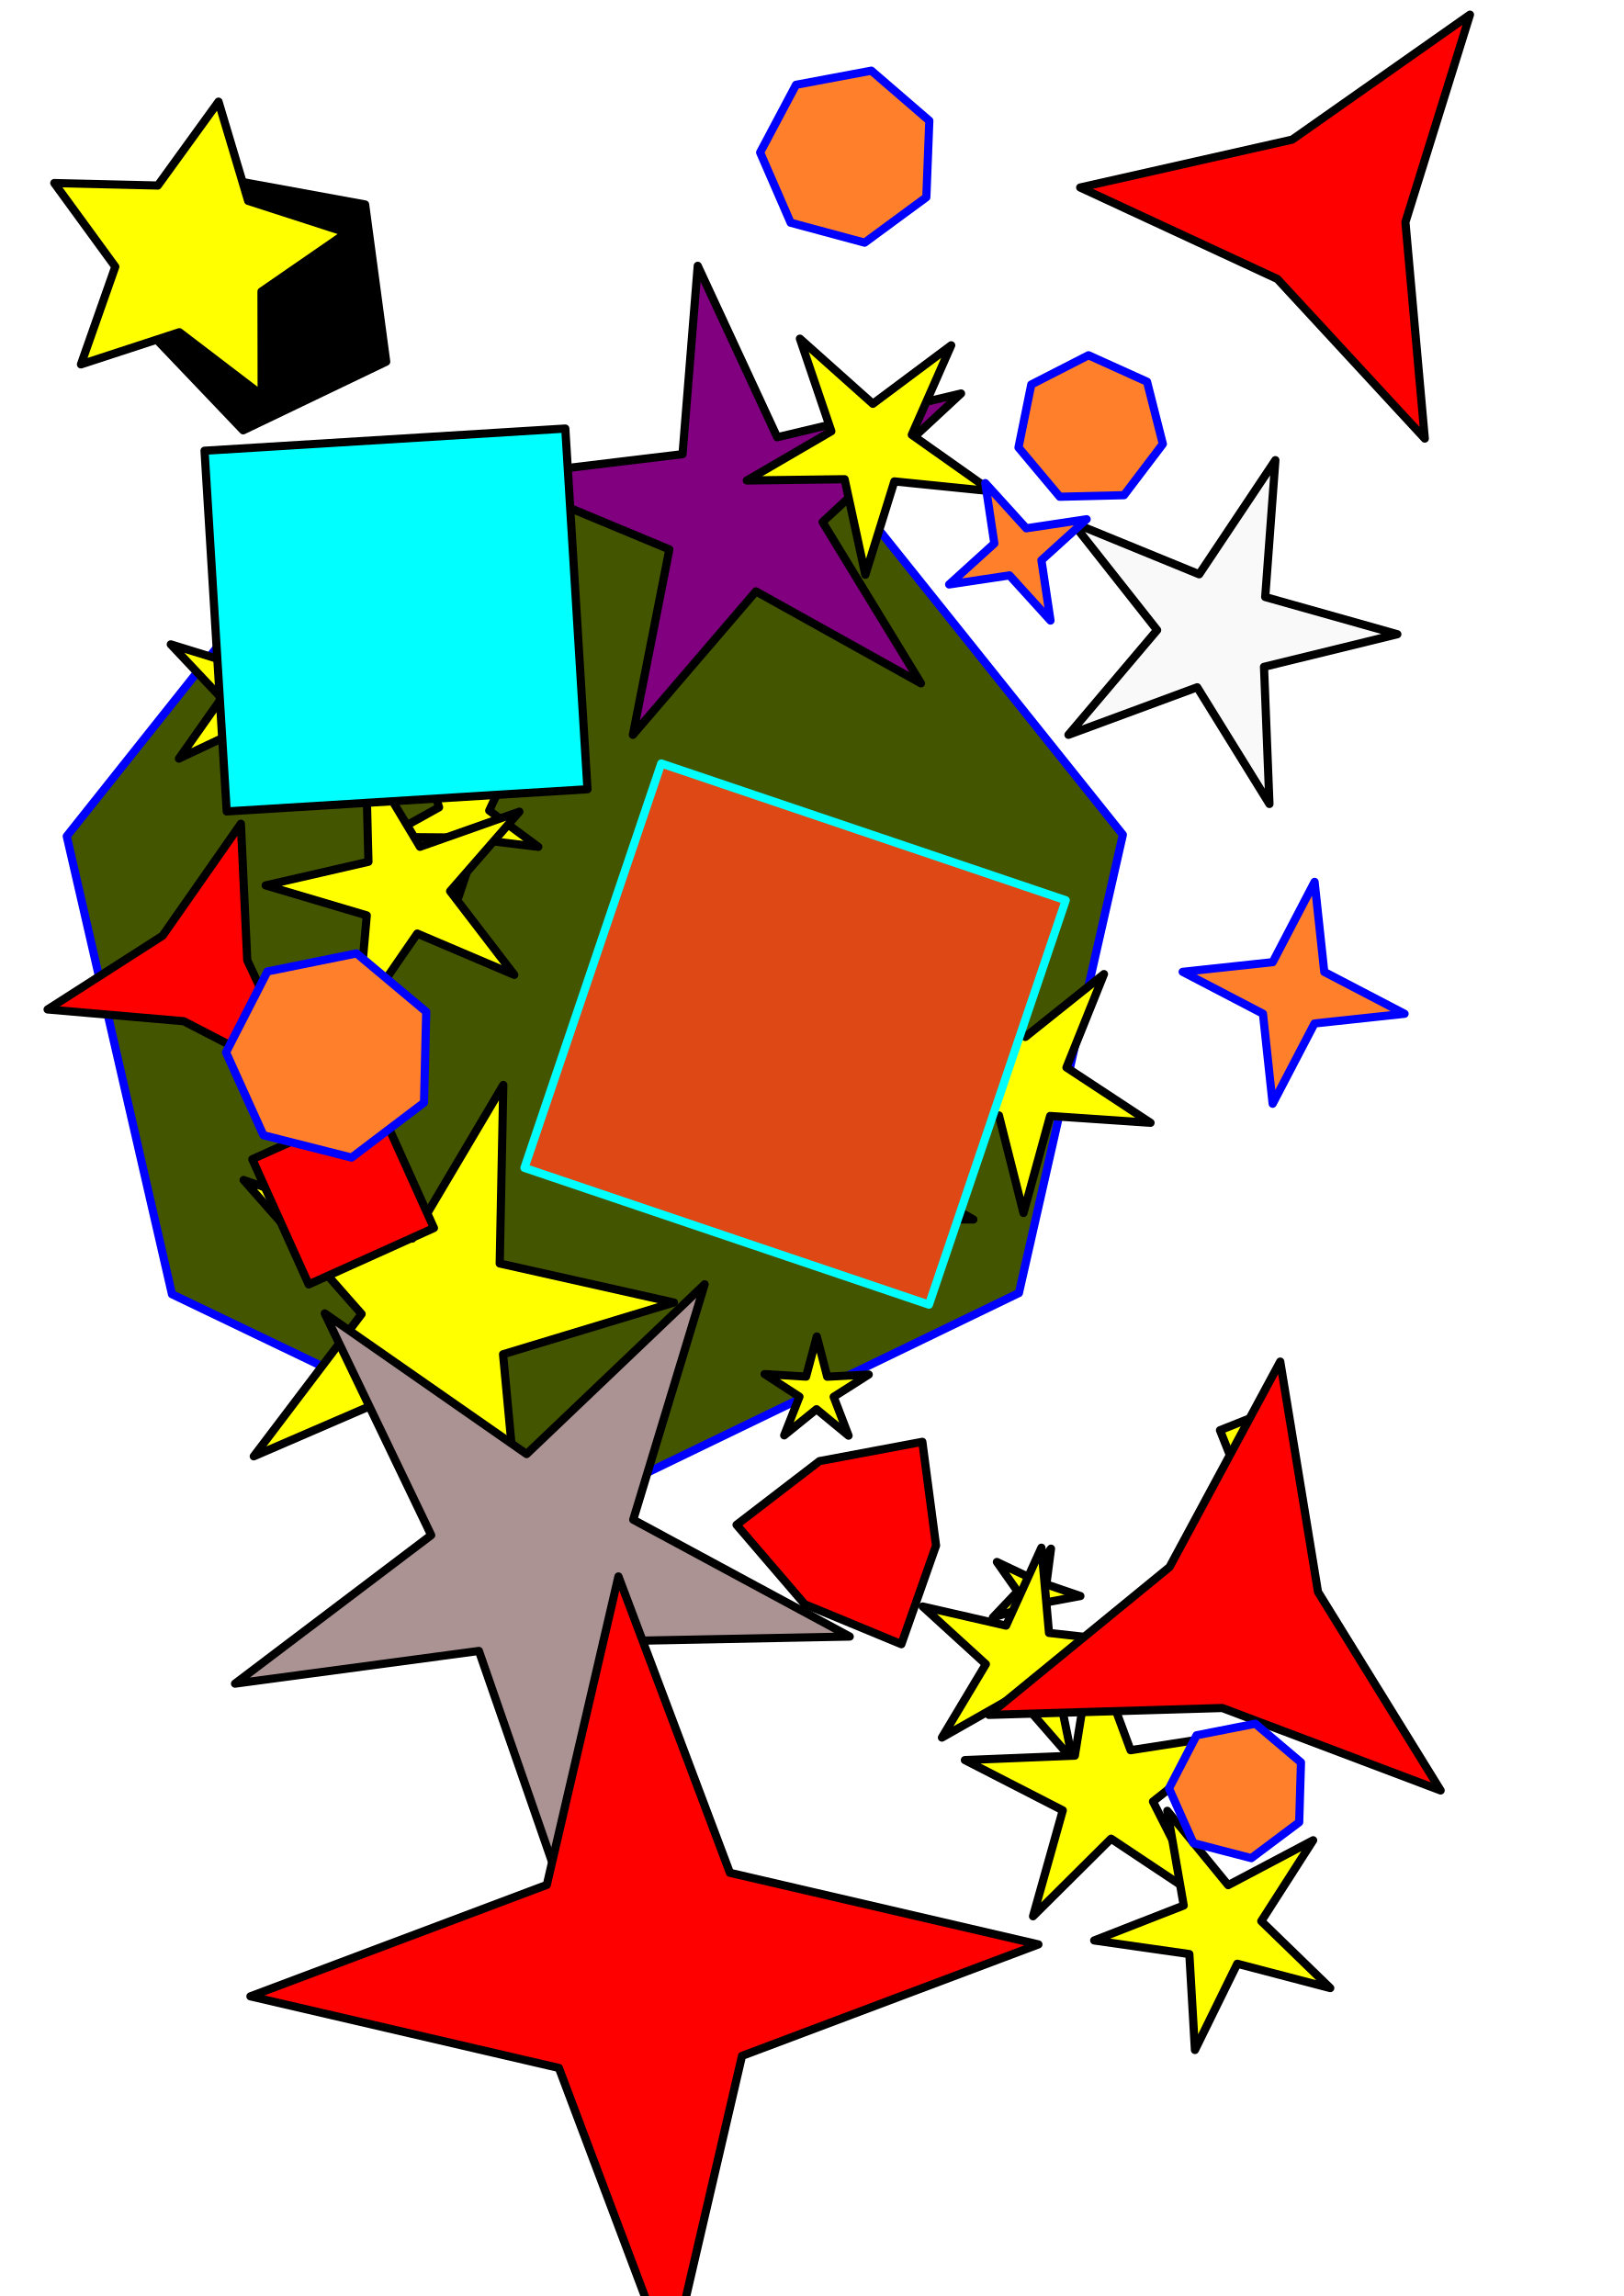
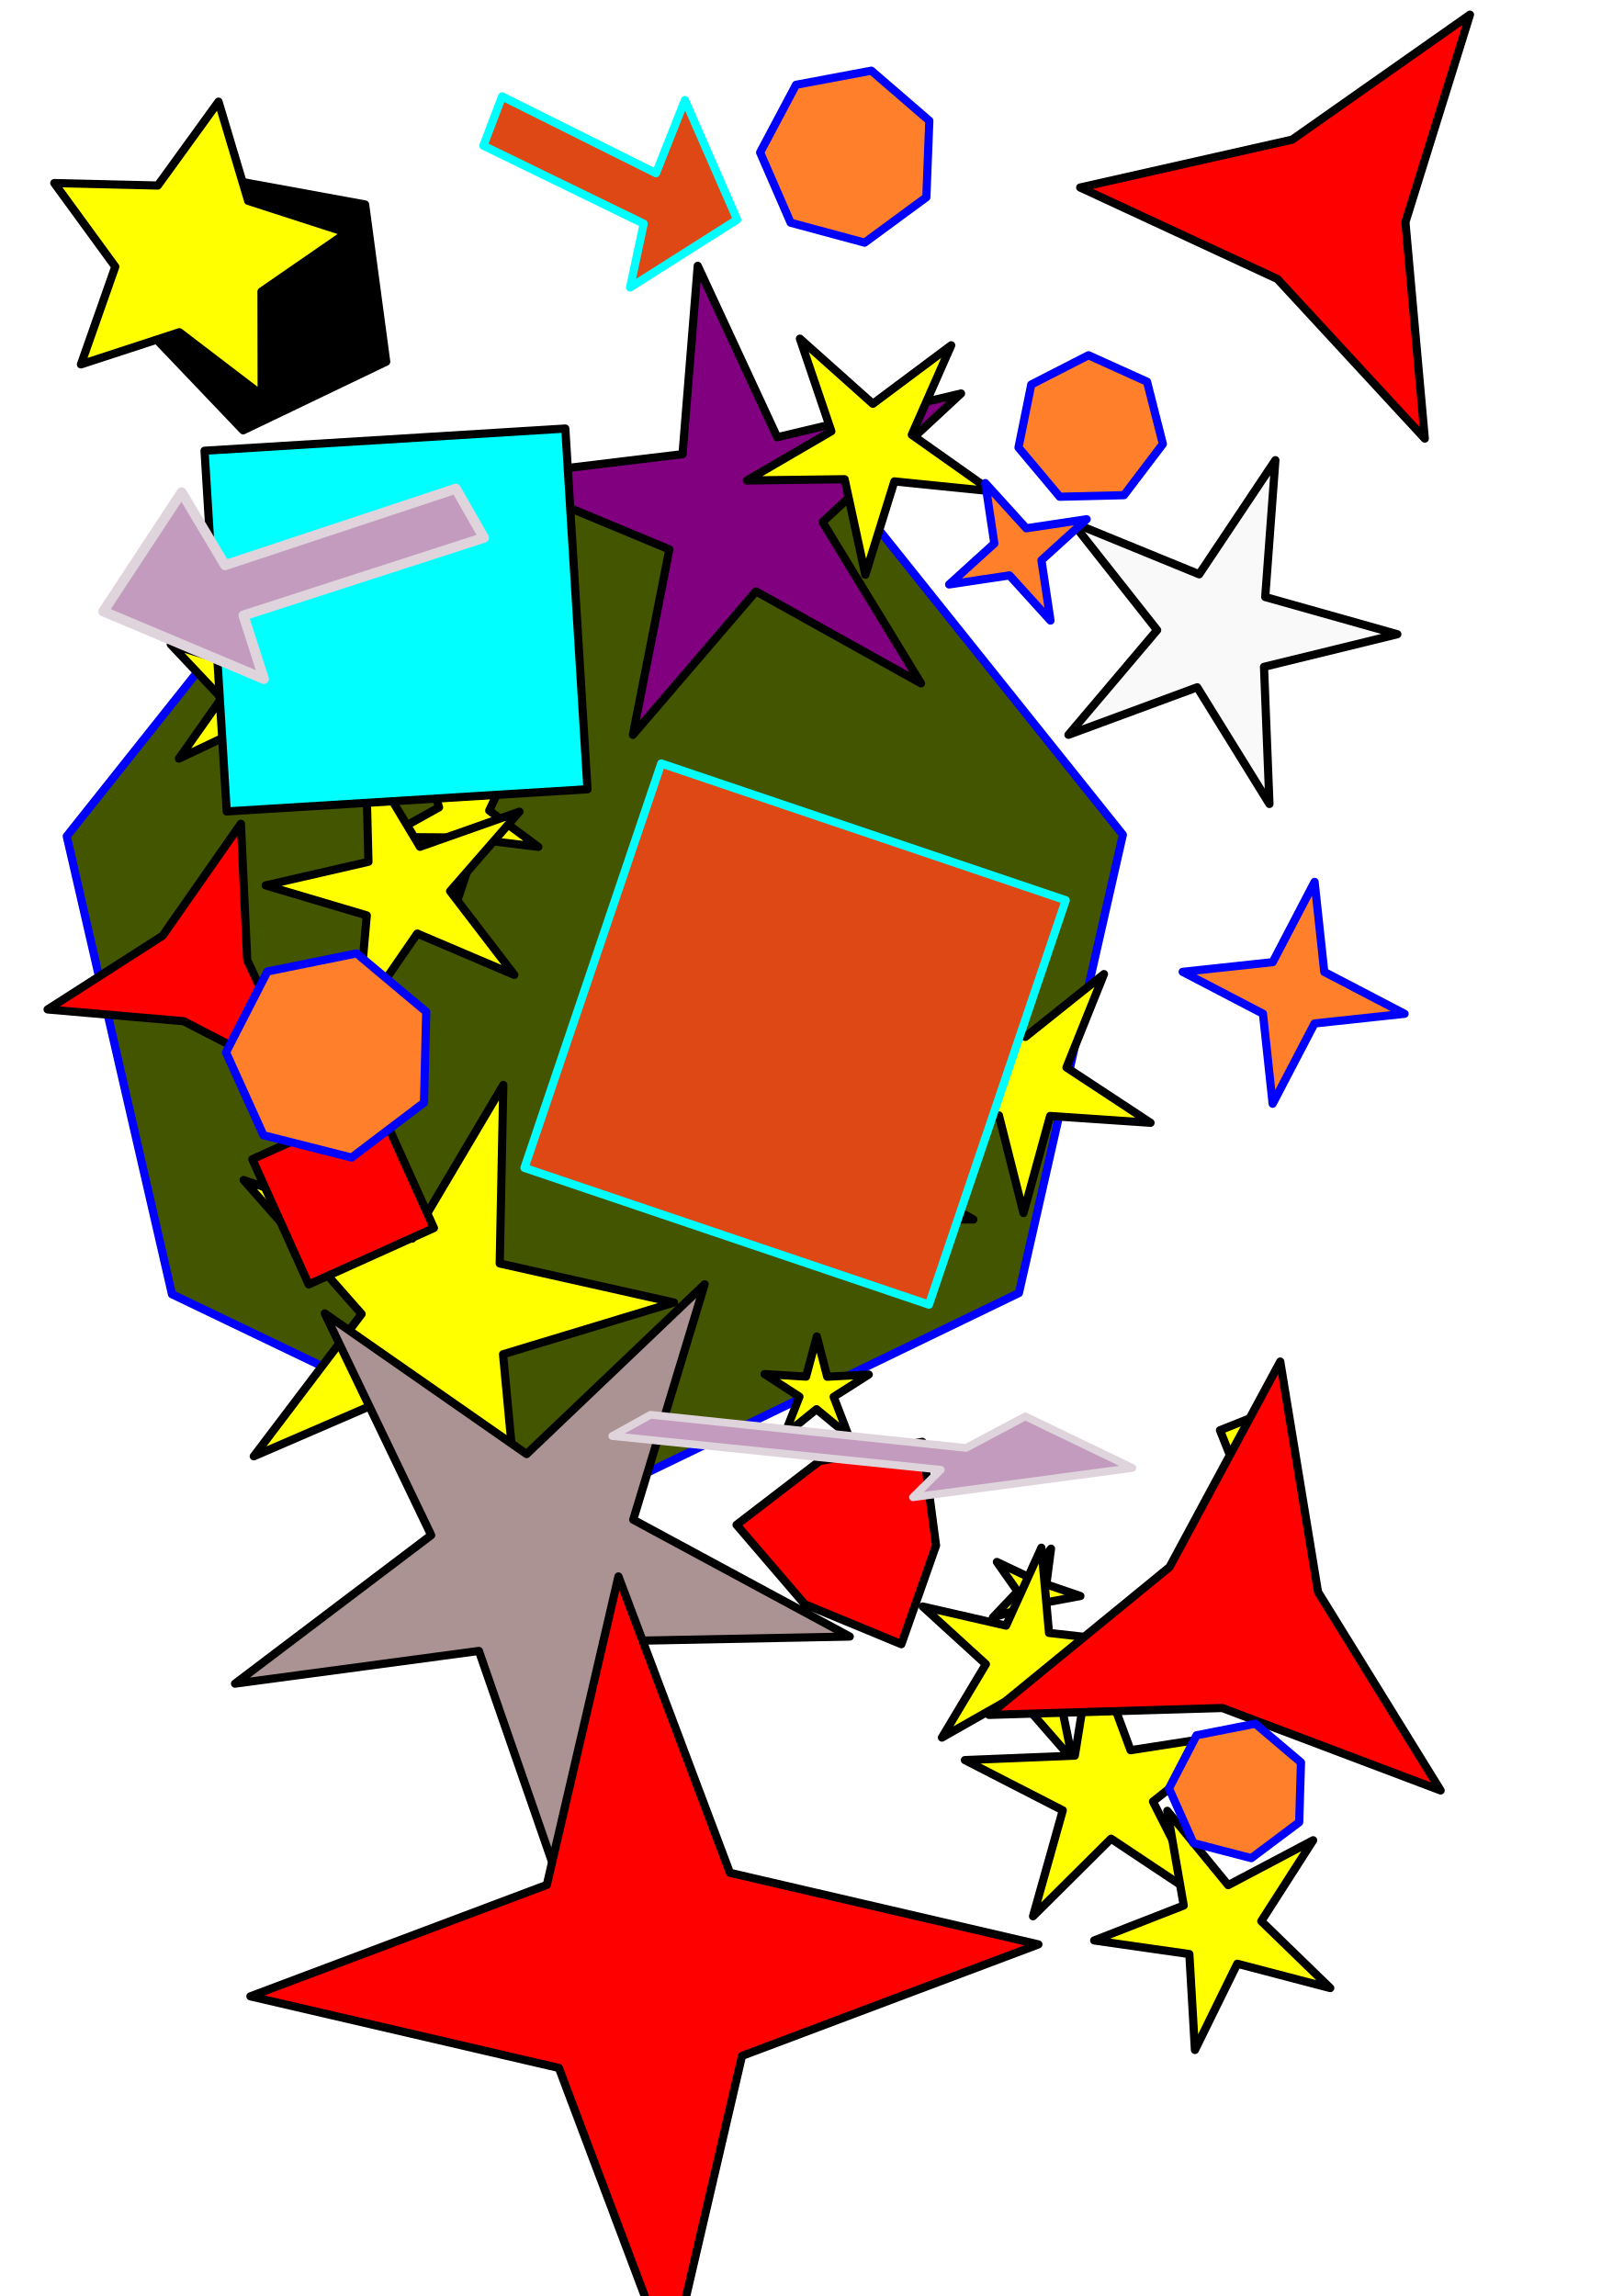
<svg xmlns="http://www.w3.org/2000/svg" width="210mm" height="297mm" viewBox="0 0 210 297" version="1.1" id="svg1">
  <defs id="defs1" />
  <g id="layer1">
    <path style="fill:#445500;stroke:#0000ff;stroke-width:1.058;stroke-linecap:round;stroke-linejoin:round" id="path42" d="M 131.78,167.26 77.049,193.713 22.243,167.415 8.633,108.17 46.466,60.59 107.254,60.504 145.223,107.977 Z" />
    <path style="fill:#000000;stroke:#000000;stroke-width:1.058;stroke-linecap:round;stroke-linejoin:round" id="path1" d="m 49.948,46.786 -9.249,4.439 -9.249,4.439 -7.08,-7.425 -7.08,-7.425 4.874,-9.028 4.874,-9.028 10.092,1.846 10.092,1.846 1.363,10.168 z" />
    <path style="fill:#ffff00;stroke:#000000;stroke-width:1.058;stroke-linecap:round;stroke-linejoin:round" id="path2" d="M 33.844,51.104 23.2,42.976 10.469,47.136 14.911,34.501 7.02,23.679 l 13.389,0.319 7.854,-10.849 3.834,12.833 12.745,4.117 -11.02,7.612 z" />
    <path style="fill:#800080;stroke:#000000;stroke-width:1.058;stroke-linecap:round;stroke-linejoin:round" id="path12" d="M 119.115,88.395 97.765,76.497 81.855,95.052 86.573,71.07 64.01,61.672 88.276,58.748 90.241,34.386 100.521,56.56 124.298,50.901 106.385,67.53 Z" />
    <path style="fill:#ffff00;stroke:#000000;stroke-width:1.058;stroke-linecap:round;stroke-linejoin:round" id="path13" d="m 59.289,116.078 -1.511,-7.75 -7.895,-0.062 6.903,-3.832 -2.381,-7.528 5.777,5.381 6.424,-4.59 -3.333,7.158 6.351,4.691 -7.837,-0.958 z" />
    <path style="fill:#ffff00;stroke:#000000;stroke-width:1.058;stroke-linecap:round;stroke-linejoin:round" id="path14" d="m 125.891,157.75 -3.218,-0.028 -0.668,3.148 -0.967,-3.069 -3.2,0.337 2.62,-1.869 -1.31,-2.939 2.587,1.914 2.391,-2.154 -1.021,3.052 z" />
    <path style="fill:#ffff00;stroke:#000000;stroke-width:1.058;stroke-linecap:round;stroke-linejoin:round" id="path15" d="m 67.221,198.178 -13.198,-18.955 -21.203,9.16 13.949,-18.409 -15.264,-17.335 21.819,7.578 11.77,-19.873 -0.464,23.092 22.538,5.052 -22.106,6.694 z" />
    <path style="fill:#ac9393;stroke:#000000;stroke-width:1.058;stroke-linecap:round;stroke-linejoin:round" id="path16" d="M 109.9,211.697 78.084,212.32 72.362,243.623 61.937,213.558 30.398,217.788 55.77,198.583 42.001,169.894 68.107,188.091 91.136,166.13 81.898,196.581 Z" />
    <path style="fill:#ffff00;stroke:#000000;stroke-width:1.058;stroke-linecap:round;stroke-linejoin:round" id="path17" d="m 135.931,200.329 -0.602,4.615 4.403,1.509 -4.575,0.853 -0.075,4.654 -2.225,-4.088 -4.449,1.367 3.2,-3.38 -2.675,-3.809 4.203,1.999 z" />
    <path style="fill:#ffff00;stroke:#000000;stroke-width:1.058;stroke-linecap:round;stroke-linejoin:round" id="path18" d="m 142.782,126.002 -4.85,12.079 10.872,7.157 -12.986,-0.88 -3.447,12.551 -3.177,-12.623 -13.002,0.6 11.023,-6.922 -4.589,-12.181 9.989,8.345 z" />
    <path style="fill:#f9f9f9;stroke:#000000;stroke-width:1.058;stroke-linecap:round;stroke-linejoin:round" id="path19" d="m 138.662,67.566 16.43,6.721 9.858,-14.763 -1.315,17.703 17.087,4.813 -17.243,4.22 0.703,17.738 -9.342,-15.095 -16.653,6.15 11.47,-13.549 z" />
    <path style="fill:#ffff00;stroke:#000000;stroke-width:1.058;stroke-linecap:round;stroke-linejoin:round" id="path20" d="m 96.591,62.154 10.929,-6.368 -4.065,-11.978 9.434,8.426 10.136,-7.567 -5.099,11.576 10.329,7.301 -12.585,-1.272 -3.752,12.08 -2.679,-12.362 z" />
    <path style="fill:#ffff00;stroke:#000000;stroke-width:1.058;stroke-linecap:round;stroke-linejoin:round" id="path21" d="m 37.519,101.696 -5.733,-7.659 -8.647,4.094 5.513,-7.819 -6.565,-6.959 9.14,2.827 4.59,-8.395 0.136,9.566 9.402,1.771 -9.056,3.086 z" />
    <path style="fill:#ffff00;stroke:#000000;stroke-width:1.058;stroke-linecap:round;stroke-linejoin:round" id="path22" d="m 66.516,126.104 -12.55,-5.341 -7.733,11.235 1.202,-13.586 -13.075,-3.882 13.292,-3.055 -0.348,-13.635 7.013,11.698 12.86,-4.544 -8.958,10.285 z" />
    <path style="fill:#ffff00;stroke:#000000;stroke-width:1.058;stroke-linecap:round;stroke-linejoin:round" id="path23" d="m 102.58,149.114 0.54,-5.569 -5.35,-1.638 5.464,-1.207 -0.096,-5.595 2.837,4.823 5.291,-1.82 -3.711,4.188 3.366,4.47 -5.13,-2.235 z" />
    <path style="fill:#ffff00;stroke:#000000;stroke-width:1.058;stroke-linecap:round;stroke-linejoin:round" id="path24" d="m 109.748,185.709 -4.147,-3.42 -4.177,3.383 1.971,-5.001 -4.508,-2.927 5.365,0.329 1.391,-5.192 1.345,5.204 5.368,-0.282 -4.534,2.887 z" />
    <path style="fill:#ffff00;stroke:#000000;stroke-width:1.058;stroke-linecap:round;stroke-linejoin:round" id="path25" d="m 138.717,227.637 -7.273,-8.34 -9.621,5.467 5.684,-9.494 -8.173,-7.46 10.786,2.472 4.57,-10.078 0.982,11.022 10.997,1.232 -10.179,4.34 z" />
    <path style="fill:#ffff00;stroke:#000000;stroke-width:1.058;stroke-linecap:round;stroke-linejoin:round" id="path26" d="m 155.546,245.739 -11.845,-7.894 -10.094,10.036 3.848,-13.704 -12.664,-6.499 14.223,-0.576 2.267,-14.052 4.942,13.349 14.065,-2.186 -11.168,8.825 z" />
    <path style="fill:#ffff00;stroke:#000000;stroke-width:1.058;stroke-linecap:round;stroke-linejoin:round" id="path27" d="m 141.518,251.008 11.577,-4.522 -2.126,-12.245 7.878,9.613 10.989,-5.806 -6.708,10.463 8.918,8.657 -12.023,-3.147 -5.477,11.156 -0.723,-12.407 z" />
    <path style="fill:#ffff00;stroke:#000000;stroke-width:1.058;stroke-linecap:round;stroke-linejoin:round" id="path28" d="m 161.826,183.4 1.609,4.04 -4.04,1.609 -1.609,-4.04 z" />
    <path style="fill:#00ffff;stroke:#000000;stroke-width:1.058;stroke-linecap:round;stroke-linejoin:round" id="path29" d="M 75.982,102.095 29.322,104.964 26.454,58.304 73.114,55.435 Z" />
    <path style="fill:#dd4814;stroke:#00ffff;stroke-width:1.058;stroke-linecap:round;stroke-linejoin:round" id="path30" d="M 67.831,151.071 85.525,98.759 l 52.311,17.693 -17.693,52.311 z" />
    <path style="fill:#ff0000;stroke:#000000;stroke-width:1.058;stroke-linecap:round;stroke-linejoin:round" id="path31" d="m 39.927,166.148 -7.297,-16.195 16.195,-7.297 7.297,16.195 z" />
    <path style="fill:#ff0000;stroke:#000000;stroke-width:1.058;stroke-linecap:round;stroke-linejoin:round" id="path32" d="m 116.576,212.686 -12.504,-5.172 -8.811,-10.27 10.731,-8.242 13.299,-2.495 1.772,13.415 z" />
    <path style="fill:#ff0000;stroke:#000000;stroke-width:1.058;stroke-linecap:round;stroke-linejoin:round" id="path33" d="M 39.46,140.214 23.762,132.1 6.157,130.577 21.033,121.039 31.154,106.555 31.977,124.206 Z" />
    <path style="fill:#ff0000;stroke:#000000;stroke-width:1.058;stroke-linecap:round;stroke-linejoin:round" id="path34" d="M 184.274,56.733 165.203,36.084 139.705,24.254 167.123,18.062 190.117,1.895 181.77,28.736 Z" />
    <path style="fill:#ff0000;stroke:#000000;stroke-width:1.058;stroke-linecap:round;stroke-linejoin:round" id="path35" d="m 127.905,221.83 23.359,-19.124 14.315,-26.579 4.883,29.792 15.861,25.687 -28.242,-10.667 z" />
    <path style="fill:#ff0000;stroke:#000000;stroke-width:1.058;stroke-linecap:round;stroke-linejoin:round" id="path36" d="m 32.389,258.238 38.334,-14.42 9.262,-39.895 14.42,38.334 39.895,9.262 -38.334,14.42 -9.262,39.895 -14.42,-38.334 z" />
    <path style="fill:#ff7f2a;stroke:#0000ff;stroke-width:1.058;stroke-linecap:round;stroke-linejoin:round" id="path37" d="m 135.866,80.275 -5.304,-5.845 -7.805,1.172 5.845,-5.304 -1.172,-7.805 5.304,5.845 7.805,-1.172 -5.845,5.304 z" />
    <path style="fill:#ff7f2a;stroke:#0000ff;stroke-width:1.058;stroke-linecap:round;stroke-linejoin:round" id="path38" d="m 164.596,142.776 -1.252,-11.646 -10.385,-5.417 11.646,-1.252 5.417,-10.385 1.252,11.646 10.385,5.417 -11.646,1.252 z" />
    <path style="fill:#ff7f2a;stroke:#0000ff;stroke-width:1.058;stroke-linecap:round;stroke-linejoin:round" id="path39" d="m 54.84,142.633 -9.369,7.106 -11.397,-2.894 -4.843,-10.715 5.358,-10.467 11.524,-2.337 9.013,7.553 z" />
    <path style="fill:#ff7f2a;stroke:#0000ff;stroke-width:1.058;stroke-linecap:round;stroke-linejoin:round" id="path40" d="m 119.807,25.517 -7.981,5.872 -9.567,-2.579 -3.949,-9.088 4.643,-8.753 9.738,-1.827 7.501,6.474 z" />
    <path style="fill:#ff7f2a;stroke:#0000ff;stroke-width:1.058;stroke-linecap:round;stroke-linejoin:round" id="path41" d="m 137.065,64.258 -5.339,-6.371 1.652,-8.146 7.399,-3.787 7.574,3.423 2.046,8.056 -5.023,6.622 z" />
    <path style="fill:#ff7f2a;stroke:#0000ff;stroke-width:1.058;stroke-linecap:round;stroke-linejoin:round" id="path43" d="m 154.343,238.413 -3.15,-7.073 3.566,-6.872 7.596,-1.497 5.906,5.006 -0.231,7.739 -6.194,4.644 z" />
+     <path style="fill:#dd4814;stroke:#00ffff;stroke-width:1.058;stroke-linecap:round;stroke-linejoin:round" d="m 64.941,12.471 19.9,9.935 3.746,-9.456 6.755,15.456 -13.848,8.777 1.758,-8.246 -20.733,-10.093 z" id="path44" />
+     <path style="fill:#c29bbe;stroke:#dfd4dc;stroke-width:1.294;stroke-linecap:round;stroke-linejoin:round" d="M 58.956,63.211 29.11,73.108 23.491,63.688 13.36,79.085 34.129,87.829 31.493,79.615 62.589,69.56 Z" id="path44-6" />
+     <path style="fill:#c29bbe;stroke:#dfd4dc;stroke-width:0.996;stroke-linecap:round;stroke-linejoin:round" d="m 84.145,183.009 40.789,4.29 7.679,-4.084 13.846,6.674 -28.383,3.79 3.603,-3.561 -42.497,-4.359 z" id="path44-6-4" />
  </g>
</svg>
